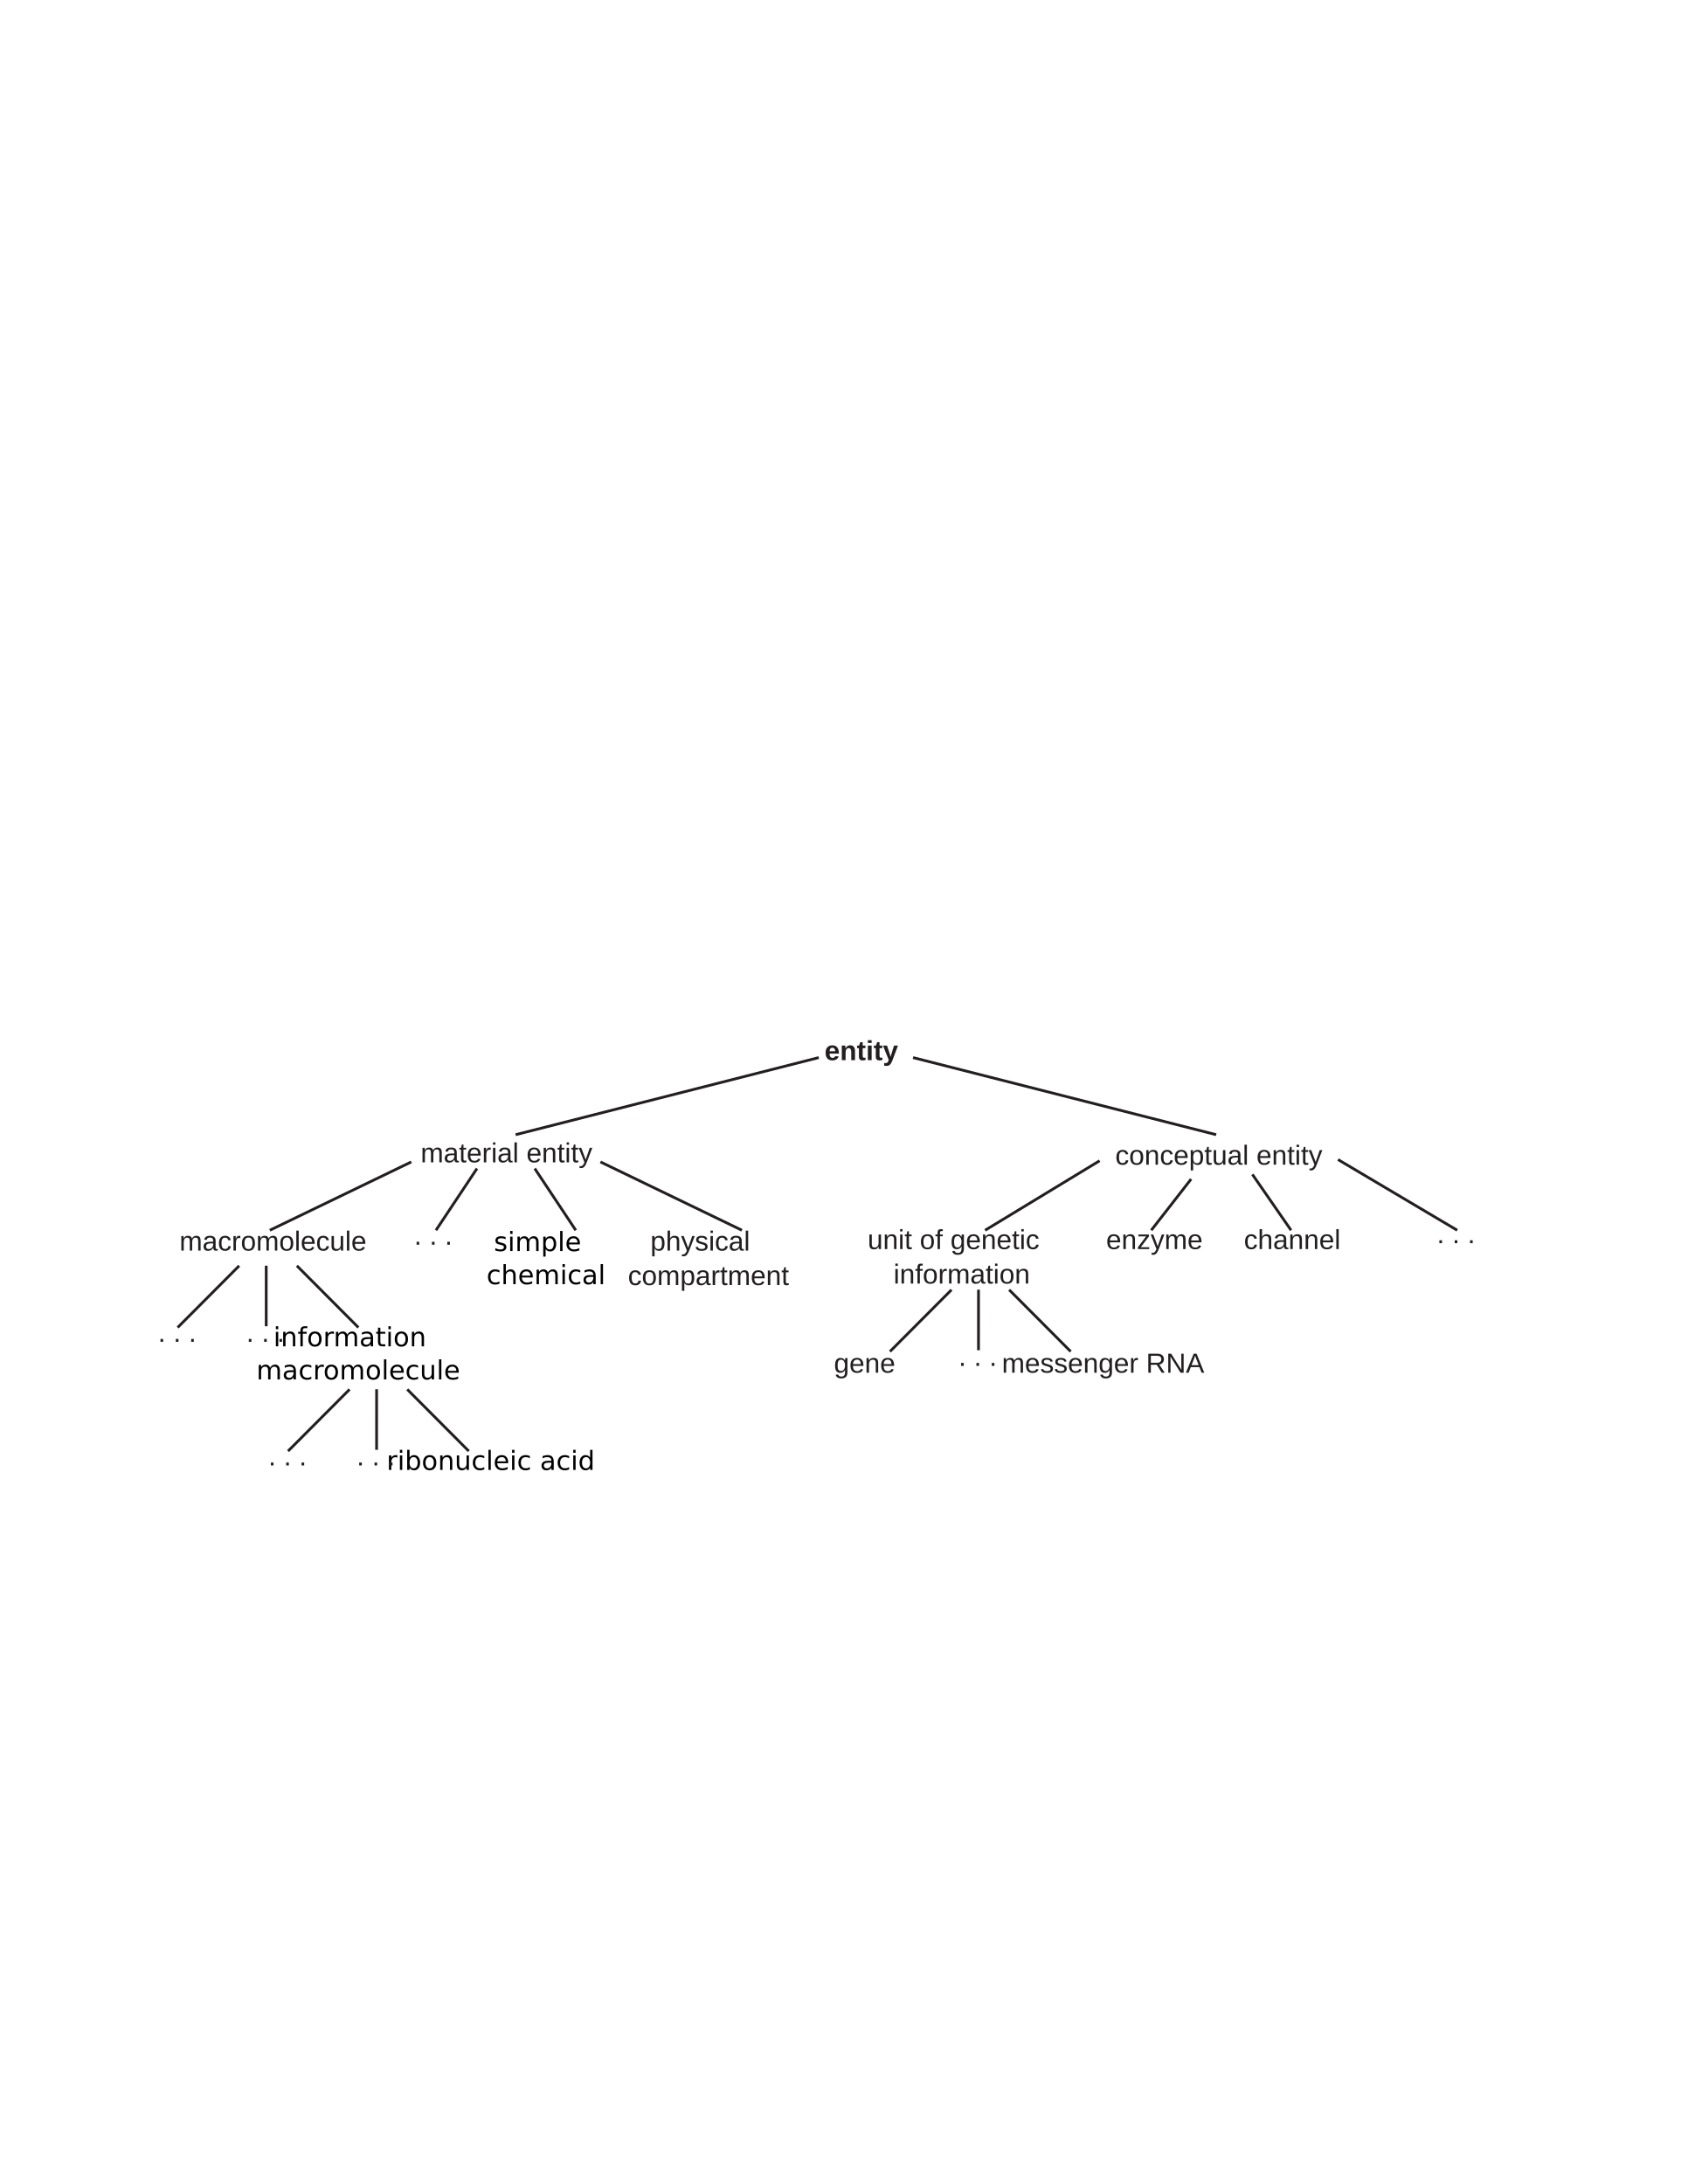
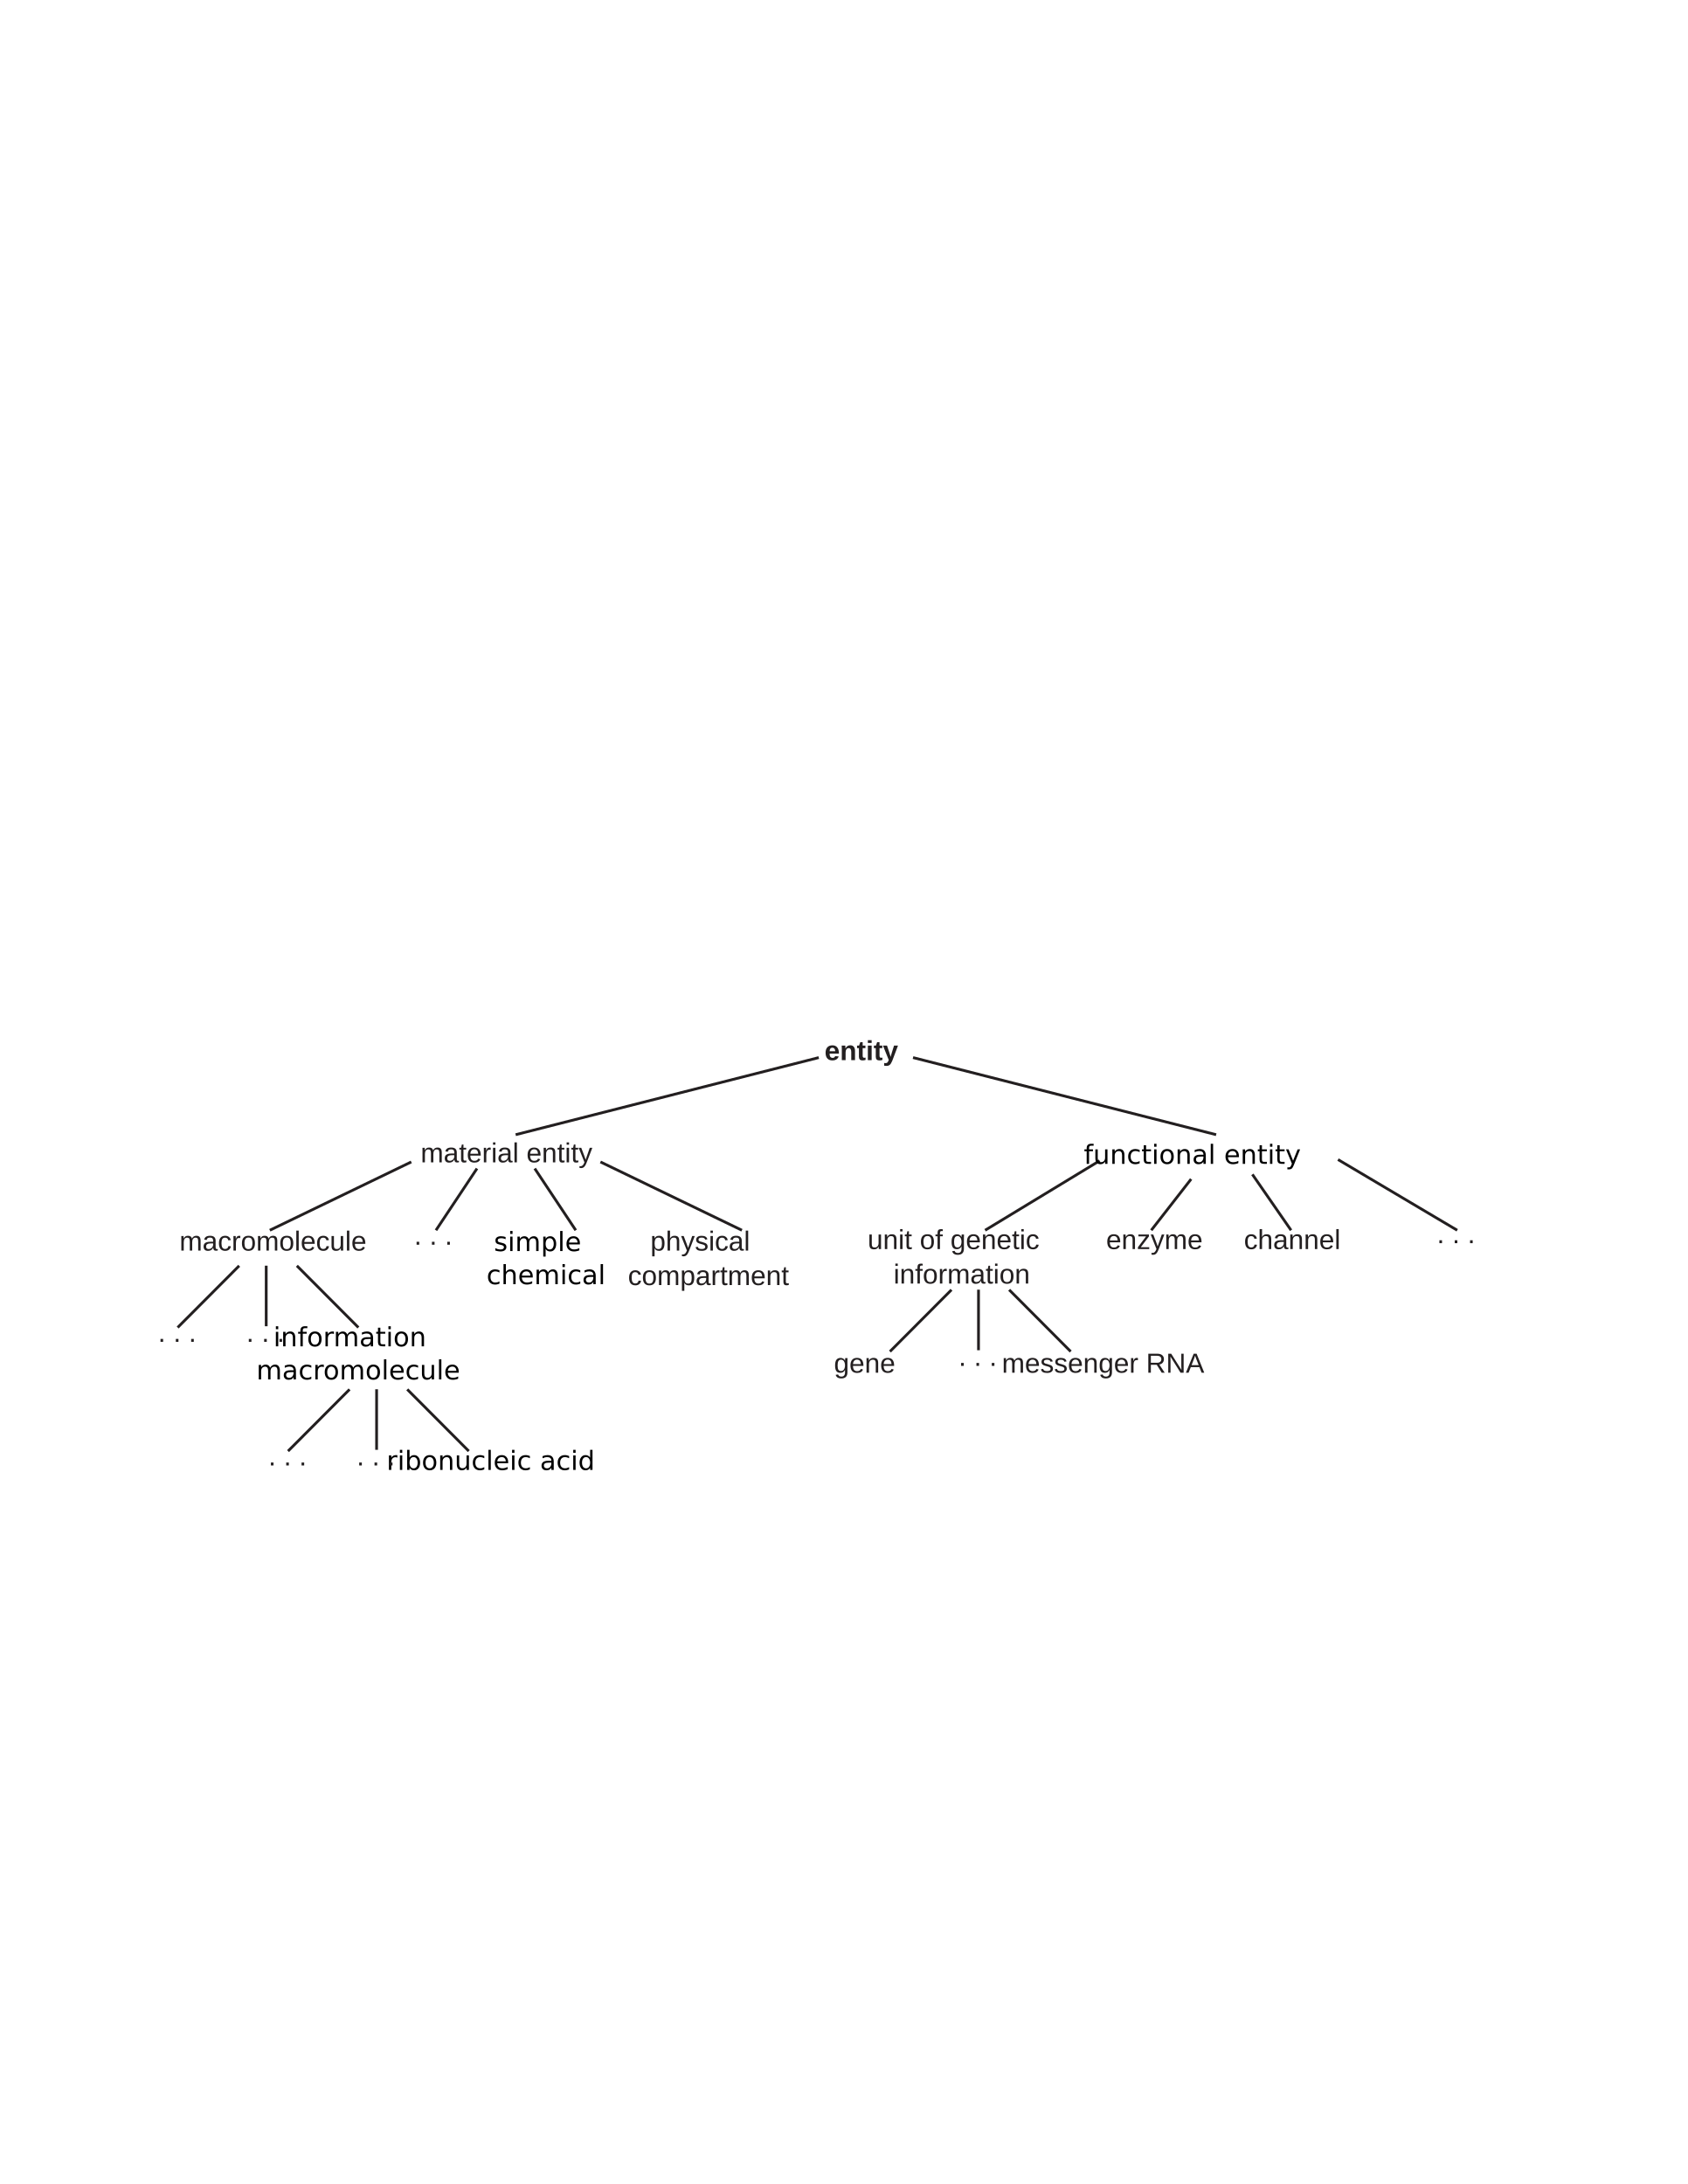
<svg xmlns="http://www.w3.org/2000/svg" id="svg2894" width="764.375" height="989.375" xml:space="preserve">
  <defs id="defs2897">
    <clipPath clipPathUnits="userSpaceOnUse" id="clipPath2909">
      <path d="M 0,792 L 612,792 L 612,0 L 0,0 L 0,792 z" id="path2911" />
    </clipPath>
    <clipPath clipPathUnits="userSpaceOnUse" id="clipPath2917">
      <path d="M 267.84,777.182 L 318.958,777.182 L 318.958,764.838 L 267.84,764.838 L 267.84,777.182 z" id="path2919" />
    </clipPath>
    <clipPath clipPathUnits="userSpaceOnUse" id="clipPath2933">
      <path d="M 20.851,703.71 L 56.983,703.71 L 56.983,691.881 L 20.851,691.881 L 20.851,703.71 z" id="path2935" />
    </clipPath>
    <clipPath clipPathUnits="userSpaceOnUse" id="clipPath2949">
      <path d="M 72.345,703.71 L 105.7,703.71 L 105.7,691.881 L 72.345,691.881 L 72.345,703.71 z" id="path2951" />
    </clipPath>
    <clipPath clipPathUnits="userSpaceOnUse" id="clipPath2965">
      <path d="M 121.066,703.71 L 156.772,703.71 L 156.772,691.881 L 121.066,691.881 L 121.066,703.71 z" id="path2967" />
    </clipPath>
    <clipPath clipPathUnits="userSpaceOnUse" id="clipPath2981">
      <path d="M 172.796,703.71 L 276.736,703.71 L 276.736,691.881 L 172.796,691.881 L 172.796,703.71 z" id="path2983" />
    </clipPath>
    <clipPath clipPathUnits="userSpaceOnUse" id="clipPath3005">
      <path d="M 95.435,737.789 L 187.158,737.789 L 187.158,725.96 L 95.435,725.96 L 95.435,737.789 z" id="path3007" />
    </clipPath>
    <clipPath clipPathUnits="userSpaceOnUse" id="clipPath3021">
      <path d="M 403.329,737.244 L 488.373,737.244 L 488.373,725.415 L 403.329,725.415 L 403.329,737.244 z" id="path3023" />
    </clipPath>
    <clipPath clipPathUnits="userSpaceOnUse" id="clipPath3043">
      <path d="M 54.507,667.73 L 88.409,667.73 L 88.409,655.901 L 54.507,655.901 L 54.507,667.73 z" id="path3045" />
    </clipPath>
    <clipPath clipPathUnits="userSpaceOnUse" id="clipPath3059">
      <path d="M 124.507,667.73 L 159.667,667.73 L 159.667,655.901 L 124.507,655.901 L 124.507,667.73 z" id="path3061" />
    </clipPath>
    <clipPath clipPathUnits="userSpaceOnUse" id="clipPath3075">
      <path d="M 188.508,667.73 L 235.903,667.73 L 235.903,655.901 L 188.508,655.901 L 188.508,667.73 z" id="path3077" />
    </clipPath>
    <clipPath clipPathUnits="userSpaceOnUse" id="clipPath3097">
      <path d="M 134.563,633.983 L 148.454,633.983 L 148.454,622.154 L 134.563,622.154 L 134.563,633.983 z" id="path3099" />
    </clipPath>
    <clipPath clipPathUnits="userSpaceOnUse" id="clipPath3113">
      <path d="M 64.562,633.983 L 78.454,633.983 L 78.454,622.154 L 64.562,622.154 L 64.562,633.983 z" id="path3115" />
    </clipPath>
    <clipPath clipPathUnits="userSpaceOnUse" id="clipPath3129">
      <path d="M 198.563,633.983 L 212.454,633.983 L 212.454,622.154 L 198.563,622.154 L 198.563,633.983 z" id="path3131" />
    </clipPath>
    <clipPath clipPathUnits="userSpaceOnUse" id="clipPath3145">
      <path d="M 315.616,703.244 L 377.862,703.244 L 377.862,691.415 L 315.616,691.415 L 315.616,703.244 z" id="path3147" />
    </clipPath>
    <clipPath clipPathUnits="userSpaceOnUse" id="clipPath3161">
      <path d="M 497.616,703.244 L 572.665,703.244 L 572.665,691.415 L 497.616,691.415 L 497.616,703.244 z" id="path3163" />
    </clipPath>
    <clipPath clipPathUnits="userSpaceOnUse" id="clipPath3177">
      <path d="M 258.331,667.868 L 326.134,667.868 L 326.134,656.039 L 258.331,656.039 L 258.331,667.868 z" id="path3179" />
    </clipPath>
    <clipPath clipPathUnits="userSpaceOnUse" id="clipPath3193">
      <path d="M 364.331,667.868 L 435.464,667.868 L 435.464,656.039 L 364.331,656.039 L 364.331,667.868 z" id="path3195" />
    </clipPath>
    <clipPath clipPathUnits="userSpaceOnUse" id="clipPath3209">
      <path d="M 452.331,667.868 L 474.577,667.868 L 474.577,656.039 L 452.331,656.039 L 452.331,667.868 z" id="path3211" />
    </clipPath>
    <clipPath clipPathUnits="userSpaceOnUse" id="clipPath3225">
      <path d="M 489.498,667.868 L 524.513,667.868 L 524.513,656.039 L 489.498,656.039 L 489.498,667.868 z" id="path3227" />
    </clipPath>
    <clipPath clipPathUnits="userSpaceOnUse" id="clipPath3241">
      <path d="M 539.434,667.868 L 574.463,667.868 L 574.463,656.039 L 539.434,656.039 L 539.434,667.868 z" id="path3243" />
    </clipPath>
    <clipPath clipPathUnits="userSpaceOnUse" id="clipPath3267">
      <path d="M 338.562,670.004 L 352.454,670.004 L 352.454,658.175 L 338.562,658.175 L 338.562,670.004 z" id="path3269" />
    </clipPath>
    <clipPath clipPathUnits="userSpaceOnUse" id="clipPath3291">
      <path d="M 588.562,670.004 L 602.454,670.004 L 602.454,658.175 L 588.562,658.175 L 588.562,670.004 z" id="path3293" />
    </clipPath>
  </defs>
  <g id="g2903" transform="matrix(1.25,0,0,-1.25,-0.625,989.375)">
    <g id="g2913">
      <g id="g2915" />
      <g id="g2921" />
    </g>
    <g id="g3141" transform="translate(-162.7056,-324.4131)">
      <g id="g3143" />
      <g id="g3149">
        <g clip-path="url(#clipPath3145)" id="g3151">
          <text transform="matrix(1,0,0,-1,315.6162,694.6621)" id="text3153">
            <tspan style="font-size:10px;font-variant:normal;font-weight:normal;font-stretch:normal;writing-mode:lr-tb;fill:#231f20;fill-opacity:1;fill-rule:nonzero;stroke:none;font-family:Arial;-inkscape-font-specification:ArialMT" x="0 8.33 13.89 16.67 22.23 25.56 27.78 33.34 35.56 38.34 43.9 49.46 52.24 54.46 57.24" y="0" id="tspan3155">material entity</tspan>
          </text>
        </g>
      </g>
    </g>
    <g id="g3157" transform="translate(-92.98616,-325.2623)">
      <g id="g3159" />
-       <g id="g3165">
-         <g clip-path="url(#clipPath3161)" id="g3167">
-           <text transform="matrix(1,0,0,-1,497.6162,694.6621)" id="text3169">
-             <tspan style="font-size:10px;font-variant:normal;font-weight:normal;font-stretch:normal;writing-mode:lr-tb;fill:#231f20;fill-opacity:1;fill-rule:nonzero;stroke:none;font-family:Arial;-inkscape-font-specification:ArialMT" x="0 5 10.56 16.12 21.12 26.68 32.24 35.02 40.58 46.14 48.36 51.14 56.7 62.26 65.04 67.26 70.04" y="0" id="tspan3171">conceptual entity</tspan>
-           </text>
-         </g>
-       </g>
    </g>
    <g id="g3173" transform="translate(-192.8101,-321.0161)">
      <g id="g3175" />
      <g id="g3181">
        <g clip-path="url(#clipPath3177)" id="g3183">
          <text transform="matrix(1,0,0,-1,258.3311,659.2861)" id="text3185">
            <tspan style="font-size:10px;font-variant:normal;font-weight:normal;font-stretch:normal;writing-mode:lr-tb;fill:#231f20;fill-opacity:1;fill-rule:nonzero;stroke:none;font-family:Arial;-inkscape-font-specification:ArialMT" x="0 8.33 13.89 18.89 22.22 27.78 36.11 41.67 43.89 49.45 54.45 60.01 62.23" y="0" id="tspan3187">macromolecule</tspan>
          </text>
        </g>
      </g>
    </g>
    <g id="g3189" transform="translate(-233.5675,38.2162)">
      <g id="g3191" />
      <g id="g3199" clip-path="url(#clipPath3193)" />
    </g>
    <g id="g3205" transform="translate(-82.54351,33.96996)">
      <g id="g3207" />
      <g id="g3215" clip-path="url(#clipPath3209)">
        <rect style="opacity:1;fill:#000000;fill-opacity:1;fill-rule:nonzero;stroke:none;stroke-width:2.48;stroke-miterlimit:4;stroke-dasharray:4.961, 2.48;stroke-dashoffset:0;stroke-opacity:1" id="rect4777" width="30.254" height="29.193" x="34.501" y="24.947" transform="matrix(0.8,0,0,-0.8,83.04351,757.53)" rx="222.9" ry="29.193" />
        <path style="opacity:1;fill:#000000;fill-opacity:1;fill-rule:nonzero;stroke:none;stroke-width:2.48;stroke-miterlimit:4;stroke-dasharray:4.961, 2.48;stroke-dashoffset:0;stroke-opacity:1" id="path4779" d="M 222.397,29.724 A 57.59,13.27 0 1 1 107.218,29.724 A 57.59,13.27 0 1 1 222.397,29.724 z" transform="matrix(0.8,0,0,-0.8,83.04351,757.53)" />
        <text xml:space="preserve" style="font-size:12px;font-style:normal;font-weight:normal;fill:#000000;fill-opacity:1;stroke:#000000;stroke-width:1px;stroke-linecap:butt;stroke-linejoin:miter;stroke-opacity:1;font-family:Bitstream Vera Sans" x="430.463" y="116.772" id="text4783" transform="matrix(0.8,0,0,-0.8,83.04351,757.53)">
          <tspan id="tspan4785" x="430.463" y="116.772" />
        </text>
      </g>
    </g>
    <g id="g3221" transform="translate(-88.18616,-320.4623)">
      <g id="g3223" />
      <g id="g3229">
        <g clip-path="url(#clipPath3225)" id="g3231">
          <text transform="matrix(1,0,0,-1,489.498,659.2861)" id="text3233">
            <tspan style="font-size:10px;font-variant:normal;font-weight:normal;font-stretch:normal;writing-mode:lr-tb;fill:#231f20;fill-opacity:1;fill-rule:nonzero;stroke:none;font-family:Arial;-inkscape-font-specification:ArialMT" x="0 5.56 11.12 16.12 21.12 29.45" y="0" id="tspan3235">enzyme</tspan>
          </text>
        </g>
      </g>
    </g>
    <g id="g3237" transform="translate(-88.18616,-320.4623)">
      <g id="g3239" />
      <g id="g3245">
        <g clip-path="url(#clipPath3241)" id="g3247">
          <text transform="matrix(1,0,0,-1,539.4336,659.2861)" id="text3249">
            <tspan style="font-size:10px;font-variant:normal;font-weight:normal;font-stretch:normal;writing-mode:lr-tb;fill:#231f20;fill-opacity:1;fill-rule:nonzero;stroke:none;font-family:Arial;-inkscape-font-specification:ArialMT" x="0 5 10.56 16.12 21.68 27.24 32.8" y="0" id="tspan3251">channel</tspan>
          </text>
        </g>
      </g>
    </g>
    <g id="g3263" transform="translate(-188.0101,-321.0161)">
      <g id="g3265" />
      <g id="g3271">
        <g clip-path="url(#clipPath3267)" id="g3273">
          <text transform="matrix(1,0,0,-1,338.5625,661.4219)" id="text3275">
            <tspan style="font-size:10px;font-variant:normal;font-weight:normal;font-stretch:normal;writing-mode:lr-tb;fill:#231f20;fill-opacity:1;fill-rule:nonzero;stroke:none;font-family:Arial;-inkscape-font-specification:ArialMT" x="0 2.78 5.56 8.34 11.12" y="0" id="tspan3277">. . .</tspan>
          </text>
        </g>
      </g>
    </g>
    <g id="g3287" transform="translate(-67.38616,-320.4623)">
      <g id="g3289" />
      <g id="g3295">
        <g clip-path="url(#clipPath3291)" id="g3297">
          <text transform="matrix(1,0,0,-1,588.5625,661.4219)" id="text3299">
            <tspan style="font-size:10px;font-variant:normal;font-weight:normal;font-stretch:normal;writing-mode:lr-tb;fill:#231f20;fill-opacity:1;fill-rule:nonzero;stroke:none;font-family:Arial;-inkscape-font-specification:ArialMT" x="0 2.78 5.56 8.34 11.12" y="0" id="tspan3301">. . .</tspan>
          </text>
        </g>
      </g>
    </g>
    <path d="M 297.19,408.222 L 187.352,380.279" style="fill:none;stroke:#231f20;stroke-width:1;stroke-linecap:butt;stroke-linejoin:miter;stroke-miterlimit:4;stroke-dasharray:none;stroke-opacity:1" id="path3303" />
    <g transform="translate(-33.93931,-285.7723)" id="g3634">
      <g id="g3636" />
      <g id="g3638">
        <text transform="scale(1,-1)" id="text3642" x="333.216" y="-693.062">
          <tspan style="font-size:10px;font-variant:normal;font-weight:bold;font-stretch:normal;writing-mode:lr-tb;fill:#231f20;fill-opacity:1;fill-rule:nonzero;stroke:none;font-family:Arial;-inkscape-font-specification:ArialMT" id="tspan3644" x="333.216" y="-693.062">entity</tspan>
        </text>
      </g>
    </g>
    <path id="path3652" style="fill:none;stroke:#231f20;stroke-width:1;stroke-linecap:butt;stroke-linejoin:miter;stroke-miterlimit:4;stroke-dasharray:none;stroke-opacity:1" d="M 194.268,368.018 L 209.134,345.644" />
    <path id="path3654" style="fill:none;stroke:#231f20;stroke-width:1;stroke-linecap:butt;stroke-linejoin:miter;stroke-miterlimit:4;stroke-dasharray:none;stroke-opacity:1" d="M 218.082,370.41 L 269.345,345.644" />
    <g transform="translate(-114.4101,-321.0161)" id="g3668">
      <g id="g3670" />
      <g id="g3672">
        <text transform="scale(1,-1)" id="text3676" x="385.131" y="-659.286" style="text-align:center;text-anchor:middle">
          <tspan style="font-size:10px;font-variant:normal;font-weight:normal;font-stretch:normal;text-align:center;writing-mode:lr-tb;text-anchor:middle;fill:#231f20;fill-opacity:1;fill-rule:nonzero;stroke:none;font-family:Arial;-inkscape-font-specification:ArialMT" x="385.131" y="-659.286" id="tspan3678">physical</tspan>
          <tspan style="font-size:10px;font-variant:normal;font-weight:normal;font-stretch:normal;text-align:center;writing-mode:lr-tb;text-anchor:middle;fill:#231f20;fill-opacity:1;fill-rule:nonzero;stroke:none;font-family:Arial;-inkscape-font-specification:ArialMT" x="385.131" y="-646.786" id="tspan3682">compartment</tspan>
        </text>
      </g>
    </g>
    <g id="g4471" transform="translate(-134.3675,38.2162)" />
    <g id="g4473" transform="translate(-92.01014,-321.0161)">
      <text xml:space="preserve" style="font-size:9.6px;font-style:normal;font-weight:normal;fill:#000000;fill-opacity:1;stroke:none;stroke-width:1px;stroke-linecap:butt;stroke-linejoin:miter;stroke-opacity:1;font-family:Bitstream Vera Sans" x="301.049" y="-659.116" id="text4492" transform="scale(1,-1)">
        <tspan id="tspan4494" x="301.049" y="-659.116" style="text-align:center;text-anchor:middle">simple</tspan>
        <tspan x="301.049" y="-647.116" id="tspan4496" style="text-align:center;text-anchor:middle">chemical</tspan>
      </text>
    </g>
    <path d="M 173.345,368.018 L 158.478,345.644" style="fill:none;stroke:#231f20;stroke-width:1;stroke-linecap:butt;stroke-linejoin:miter;stroke-miterlimit:4;stroke-dasharray:none;stroke-opacity:1" id="path4500" />
    <path d="M 149.531,370.41 L 98.268,345.644" style="fill:none;stroke:#231f20;stroke-width:1;stroke-linecap:butt;stroke-linejoin:miter;stroke-miterlimit:4;stroke-dasharray:none;stroke-opacity:1" id="path4502" />
    <g transform="translate(-280.8101,-356.2161)" id="g4661">
      <g id="g4663" />
      <g id="g4665">
        <g id="g4667" clip-path="url(#clipPath3267)">
          <text id="text4669" transform="matrix(1,0,0,-1,338.5625,661.4219)">
            <tspan id="tspan4671" y="0" x="0 2.78 5.56 8.34 11.12" style="font-size:10px;font-variant:normal;font-weight:normal;font-stretch:normal;writing-mode:lr-tb;fill:#231f20;fill-opacity:1;fill-rule:nonzero;stroke:none;font-family:Arial;-inkscape-font-specification:ArialMT">. . .</tspan>
          </text>
        </g>
      </g>
    </g>
    <path id="path4673" style="fill:none;stroke:#231f20;stroke-width:1;stroke-linecap:butt;stroke-linejoin:miter;stroke-miterlimit:4;stroke-dasharray:none;stroke-opacity:1" d="M 87.172,332.774 L 64.875,310.4" />
    <path d="M 96.969,332.818 L 96.965,310.869" style="fill:none;stroke:#231f20;stroke-width:1;stroke-linecap:butt;stroke-linejoin:miter;stroke-miterlimit:4;stroke-dasharray:none;stroke-opacity:1" id="path4748" />
    <g id="g4752" transform="translate(-248.8101,-356.2161)">
      <g id="g4754" />
      <g id="g4756">
        <g clip-path="url(#clipPath3267)" id="g4758">
          <text transform="matrix(1,0,0,-1,338.5625,661.4219)" id="text4760">
            <tspan style="font-size:10px;font-variant:normal;font-weight:normal;font-stretch:normal;writing-mode:lr-tb;fill:#231f20;fill-opacity:1;fill-rule:nonzero;stroke:none;font-family:Arial;-inkscape-font-specification:ArialMT" x="0 2.78 5.56 8.34 11.12" y="0" id="tspan4762">. . .</tspan>
          </text>
        </g>
      </g>
    </g>
    <path d="M 108.075,332.774 L 130.372,310.4" style="fill:none;stroke:#231f20;stroke-width:1;stroke-linecap:butt;stroke-linejoin:miter;stroke-miterlimit:4;stroke-dasharray:none;stroke-opacity:1" id="path4764" />
    <g id="g4789" transform="translate(-130.5435,38.76996)" />
    <text y="-338.824" x="356.512" transform="scale(1,-1)" id="text4795">
      <tspan id="tspan4804" style="font-size:10px;font-variant:normal;font-weight:normal;font-stretch:normal;text-align:center;writing-mode:lr-tb;text-anchor:middle;fill:#231f20;fill-opacity:1;fill-rule:nonzero;stroke:none;font-family:Arial;-inkscape-font-specification:ArialMT" x="356.512" y="-338.824">unit of genetic</tspan>
      <tspan id="tspan4806" style="font-size:10px;font-variant:normal;font-weight:normal;font-stretch:normal;text-align:center;writing-mode:lr-tb;text-anchor:middle;fill:#231f20;fill-opacity:1;fill-rule:nonzero;stroke:none;font-family:Arial;-inkscape-font-specification:ArialMT" x="356.512" y="-326.324">information</tspan>
    </text>
    <text id="text4810" transform="scale(1,-1)" x="321.312" y="-294.024">
      <tspan y="-294.024" x="321.312" style="font-size:10px;font-variant:normal;font-weight:normal;font-stretch:normal;text-align:center;writing-mode:lr-tb;text-anchor:middle;fill:#231f20;fill-opacity:1;fill-rule:nonzero;stroke:none;font-family:Arial;-inkscape-font-specification:ArialMT" id="tspan4814">gene</tspan>
    </text>
    <text y="-294.024" x="407.711" transform="scale(1,-1)" id="text4818">
      <tspan id="tspan4820" style="font-size:10px;font-variant:normal;font-weight:normal;font-stretch:normal;text-align:center;writing-mode:lr-tb;text-anchor:middle;fill:#231f20;fill-opacity:1;fill-rule:nonzero;stroke:none;font-family:Arial;-inkscape-font-specification:ArialMT" x="407.711" y="-294.024">messenger RNA</tspan>
    </text>
    <g transform="translate(-235.1675,-8.183798)" id="g4822">
      <g id="g4824" />
      <g clip-path="url(#clipPath3177)" id="g4828" />
    </g>
    <g transform="translate(-180.0101,-367.4161)" id="g4841">
      <text transform="scale(1,-1)" id="text4843" y="-671.005" x="321.006" style="font-size:9.6px;font-style:normal;font-weight:normal;fill:#000000;fill-opacity:1;stroke:none;stroke-width:1px;stroke-linecap:butt;stroke-linejoin:miter;stroke-opacity:1;font-family:Bitstream Vera Sans" xml:space="preserve">
        <tspan style="text-align:center;text-anchor:middle" id="tspan4847" y="-671.005" x="321.006">information</tspan>
        <tspan style="text-align:center;text-anchor:middle" y="-659.005" x="321.006" id="tspan4851">macromolecule</tspan>
      </text>
    </g>
    <g id="g4853" transform="translate(-180.0101,-399.4161)">
      <text xml:space="preserve" style="font-size:9.6px;font-style:normal;font-weight:normal;fill:#000000;fill-opacity:1;stroke:none;stroke-width:1px;stroke-linecap:butt;stroke-linejoin:miter;stroke-opacity:1;font-family:Bitstream Vera Sans" x="369.006" y="-658.205" id="text4855" transform="scale(1,-1)">
        <tspan id="tspan4859" x="369.006" y="-658.205" style="text-align:center;text-anchor:middle">ribonucleic acid</tspan>
      </text>
    </g>
    <g id="g4863" transform="translate(-240.8101,-401.0161)">
      <g id="g4865" />
      <g id="g4867">
        <g clip-path="url(#clipPath3267)" id="g4869">
          <text transform="matrix(1,0,0,-1,338.5625,661.4219)" id="text4871">
            <tspan style="font-size:10px;font-variant:normal;font-weight:normal;font-stretch:normal;writing-mode:lr-tb;fill:#231f20;fill-opacity:1;fill-rule:nonzero;stroke:none;font-family:Arial;-inkscape-font-specification:ArialMT" x="0 2.78 5.56 8.34 11.12" y="0" id="tspan4873">. . .</tspan>
          </text>
        </g>
      </g>
    </g>
    <path d="M 127.172,287.974 L 104.875,265.6" style="fill:none;stroke:#231f20;stroke-width:1;stroke-linecap:butt;stroke-linejoin:miter;stroke-miterlimit:4;stroke-dasharray:none;stroke-opacity:1" id="path4875" />
    <path id="path4877" style="fill:none;stroke:#231f20;stroke-width:1;stroke-linecap:butt;stroke-linejoin:miter;stroke-miterlimit:4;stroke-dasharray:none;stroke-opacity:1" d="M 136.969,288.018 L 136.965,266.069" />
    <g transform="translate(-208.8101,-401.0161)" id="g4879">
      <g id="g4881" />
      <g id="g4883">
        <g id="g4885" clip-path="url(#clipPath3267)">
          <text id="text4887" transform="matrix(1,0,0,-1,338.5625,661.4219)">
            <tspan id="tspan4889" y="0" x="0 2.78 5.56 8.34 11.12" style="font-size:10px;font-variant:normal;font-weight:normal;font-stretch:normal;writing-mode:lr-tb;fill:#231f20;fill-opacity:1;fill-rule:nonzero;stroke:none;font-family:Arial;-inkscape-font-specification:ArialMT">. . .</tspan>
          </text>
        </g>
      </g>
    </g>
    <path id="path4891" style="fill:none;stroke:#231f20;stroke-width:1;stroke-linecap:butt;stroke-linejoin:miter;stroke-miterlimit:4;stroke-dasharray:none;stroke-opacity:1" d="M 148.075,287.974 L 170.372,265.6" />
    <path d="M 454.317,365.895 L 468.334,345.644" style="fill:none;stroke:#231f20;stroke-width:1;stroke-linecap:butt;stroke-linejoin:miter;stroke-miterlimit:4;stroke-dasharray:none;stroke-opacity:1" id="path4893" />
    <path d="M 485.35,371.259 L 528.545,345.644" style="fill:none;stroke:#231f20;stroke-width:1;stroke-linecap:butt;stroke-linejoin:miter;stroke-miterlimit:4;stroke-dasharray:none;stroke-opacity:1" id="path4895" />
    <path id="path4897" style="fill:none;stroke:#231f20;stroke-width:1;stroke-linecap:butt;stroke-linejoin:miter;stroke-miterlimit:4;stroke-dasharray:none;stroke-opacity:1" d="M 432.12,364.196 L 417.678,345.644" />
    <path id="path4899" style="fill:none;stroke:#231f20;stroke-width:1;stroke-linecap:butt;stroke-linejoin:miter;stroke-miterlimit:4;stroke-dasharray:none;stroke-opacity:1" d="M 398.964,370.835 L 357.468,345.644" />
    <g transform="translate(9.300268,-364.923)" id="g4909">
      <g id="g4911" />
      <g id="g4913">
        <g id="g4915" clip-path="url(#clipPath3267)">
          <text id="text4917" transform="matrix(1,0,0,-1,338.5625,661.4219)">
            <tspan id="tspan4919" y="0" x="0 2.78 5.56 8.34 11.12" style="font-size:10px;font-variant:normal;font-weight:normal;font-stretch:normal;writing-mode:lr-tb;fill:#231f20;fill-opacity:1;fill-rule:nonzero;stroke:none;font-family:Arial;-inkscape-font-specification:ArialMT">. . .</tspan>
          </text>
        </g>
      </g>
    </g>
    <path id="path4921" style="fill:none;stroke:#231f20;stroke-width:1;stroke-linecap:butt;stroke-linejoin:miter;stroke-miterlimit:4;stroke-dasharray:none;stroke-opacity:1" d="M 345.283,324.067 L 322.986,301.694" />
    <path d="M 355.08,324.111 L 355.075,302.162" style="fill:none;stroke:#231f20;stroke-width:1;stroke-linecap:butt;stroke-linejoin:miter;stroke-miterlimit:4;stroke-dasharray:none;stroke-opacity:1" id="path4923" />
    <path d="M 366.186,324.067 L 388.483,301.694" style="fill:none;stroke:#231f20;stroke-width:1;stroke-linecap:butt;stroke-linejoin:miter;stroke-miterlimit:4;stroke-dasharray:none;stroke-opacity:1" id="path4937" />
    <path id="path4939" style="fill:none;stroke:#231f20;stroke-width:1;stroke-linecap:butt;stroke-linejoin:miter;stroke-miterlimit:4;stroke-dasharray:none;stroke-opacity:1" d="M 331.352,408.222 L 441.19,380.279" />
+     <g transform="translate(-162.7056,-284.4131)" id="g2570">
+       <g id="g2572" />
+       <g id="g2574" />
+     </g>
+     <g id="g2582" transform="translate(-166.6389,-240.3374)">
+       <g id="g2584" />
+       <g id="g2586">
+ </g>
+     </g>
+     <g transform="translate(-73.4294,-415.5518)" id="g2594">
+       <text transform="scale(1,-1)" id="text2596" y="-785.267" x="516.677" style="font-size:9.6px;font-style:normal;font-weight:normal;fill:#000000;fill-opacity:1;stroke:none;stroke-width:1px;stroke-linecap:butt;stroke-linejoin:miter;stroke-opacity:1;font-family:Bitstream Vera Sans" xml:space="preserve">
+         <tspan style="text-align:center;text-anchor:middle" y="-785.267" x="516.677" id="tspan2598">functional entity</tspan>
+       </text>
+     </g>
  </g>
</svg>
